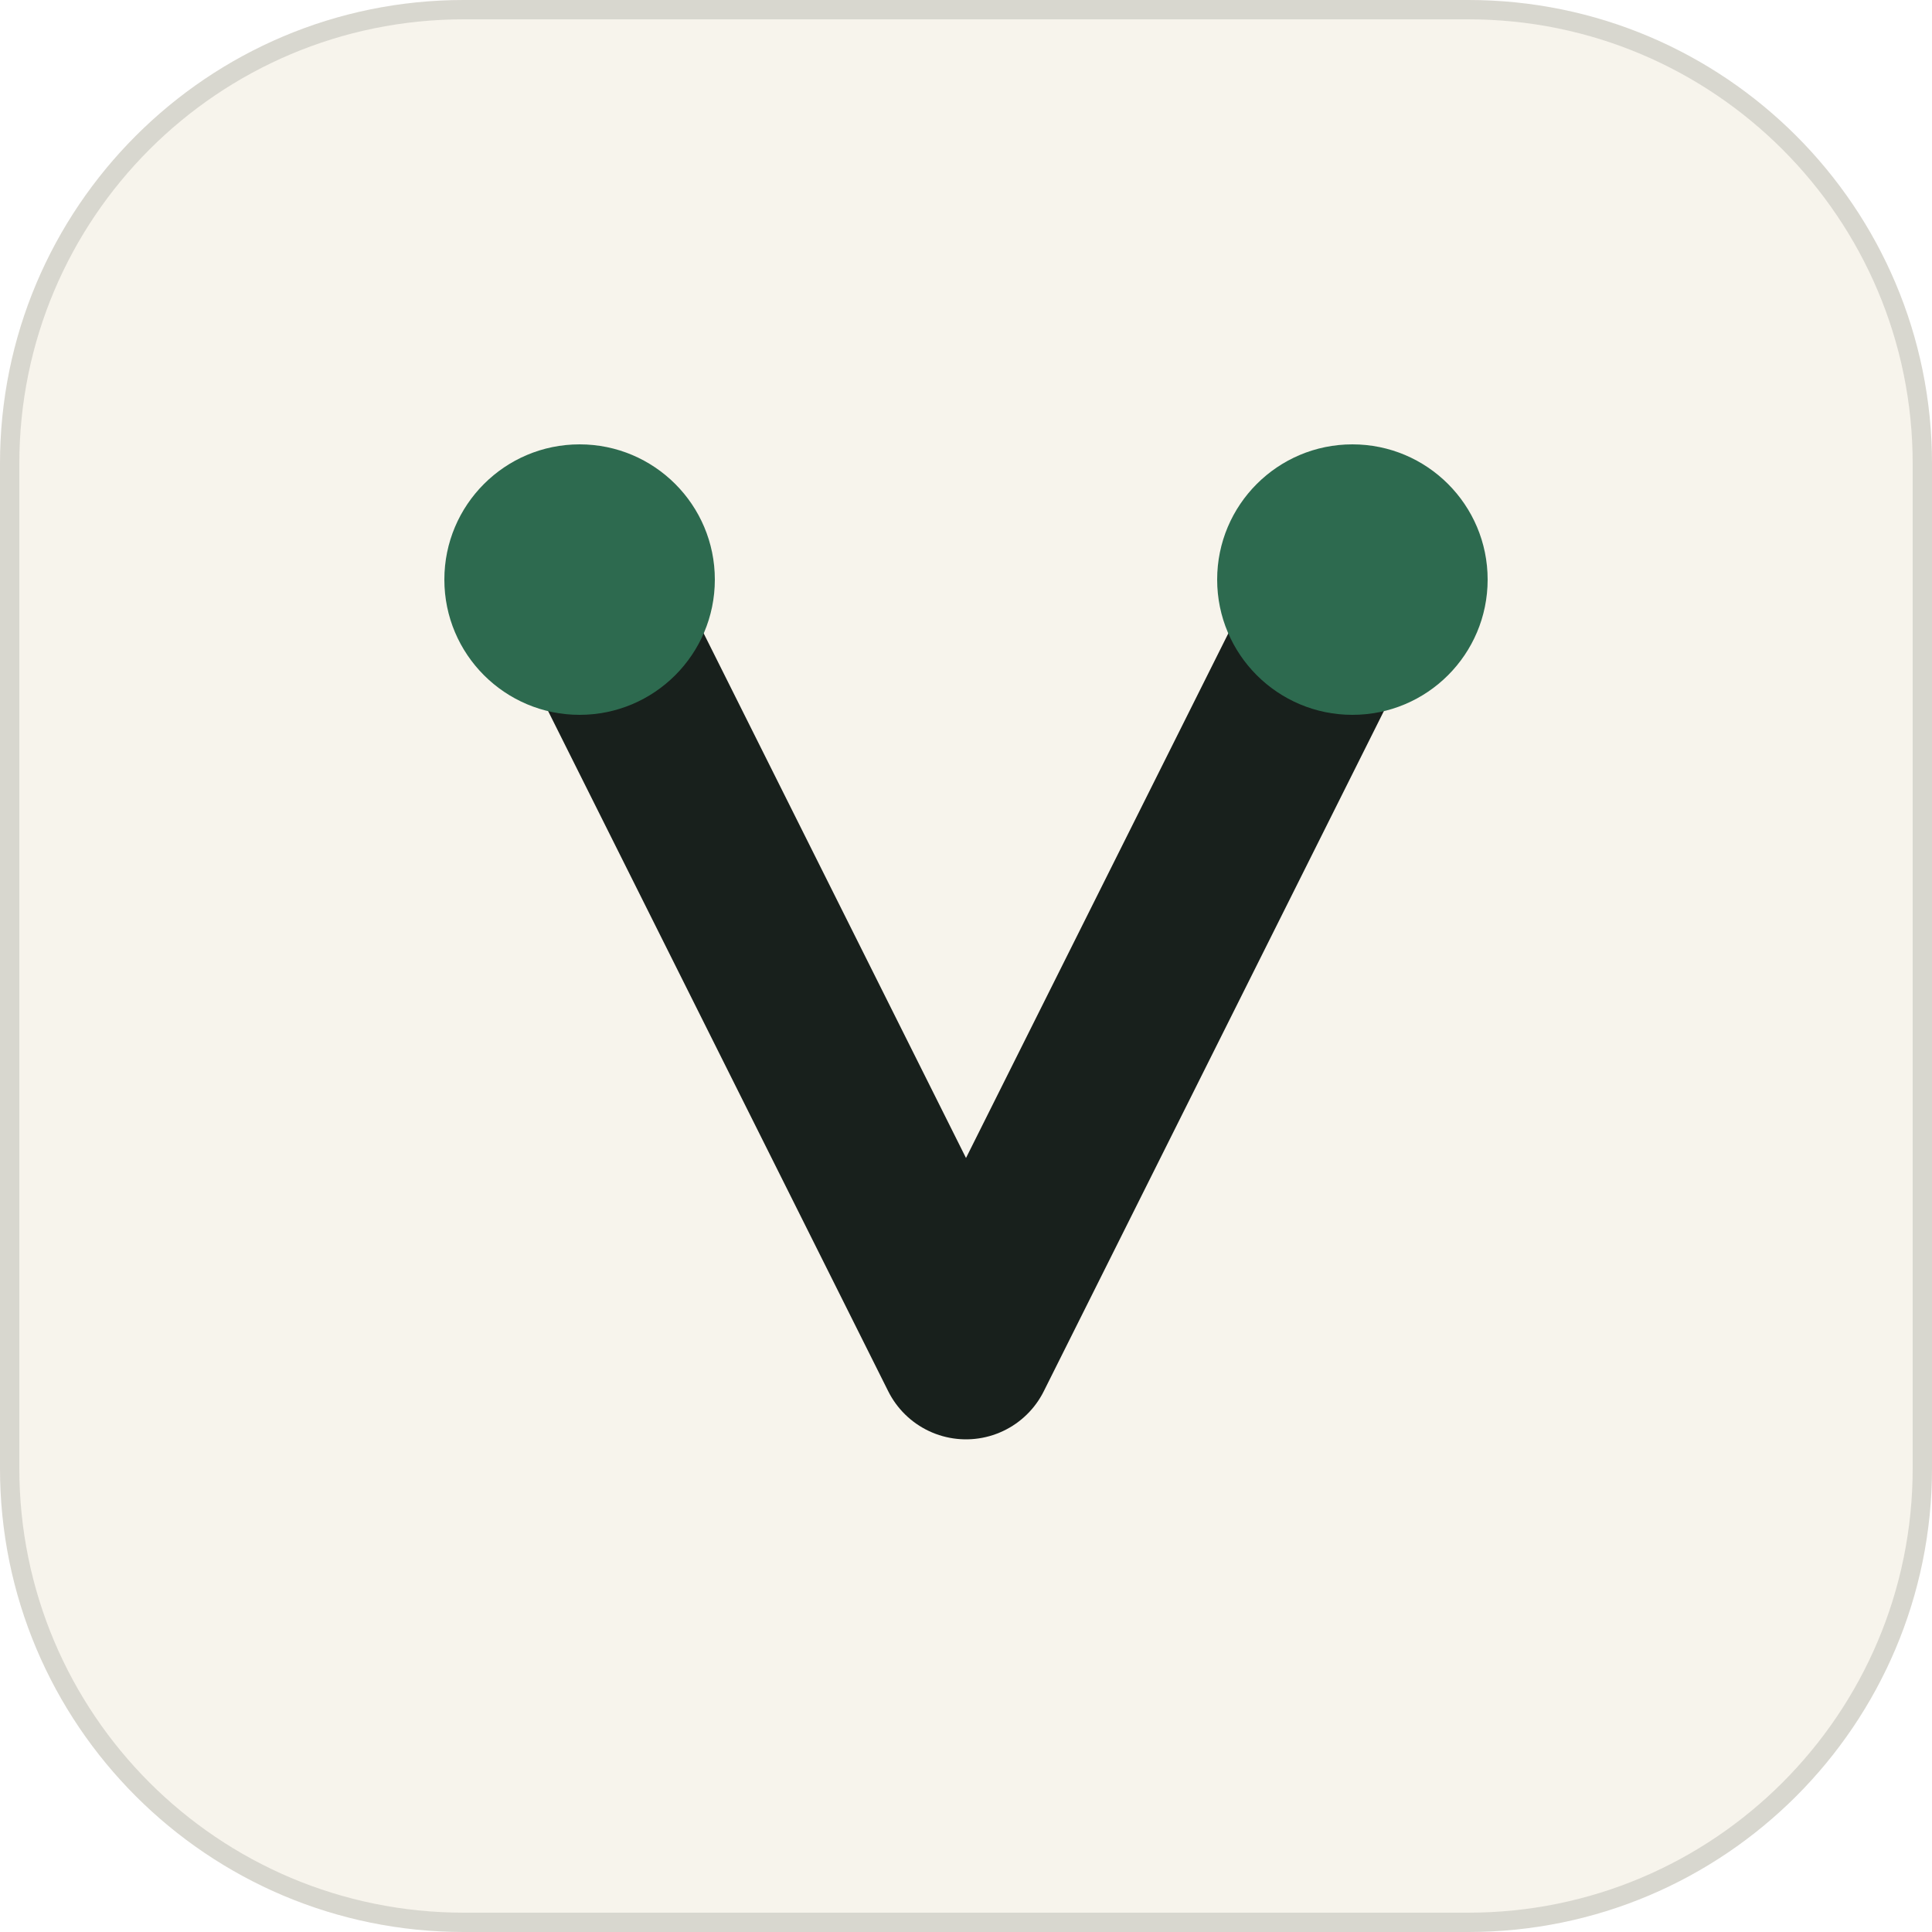
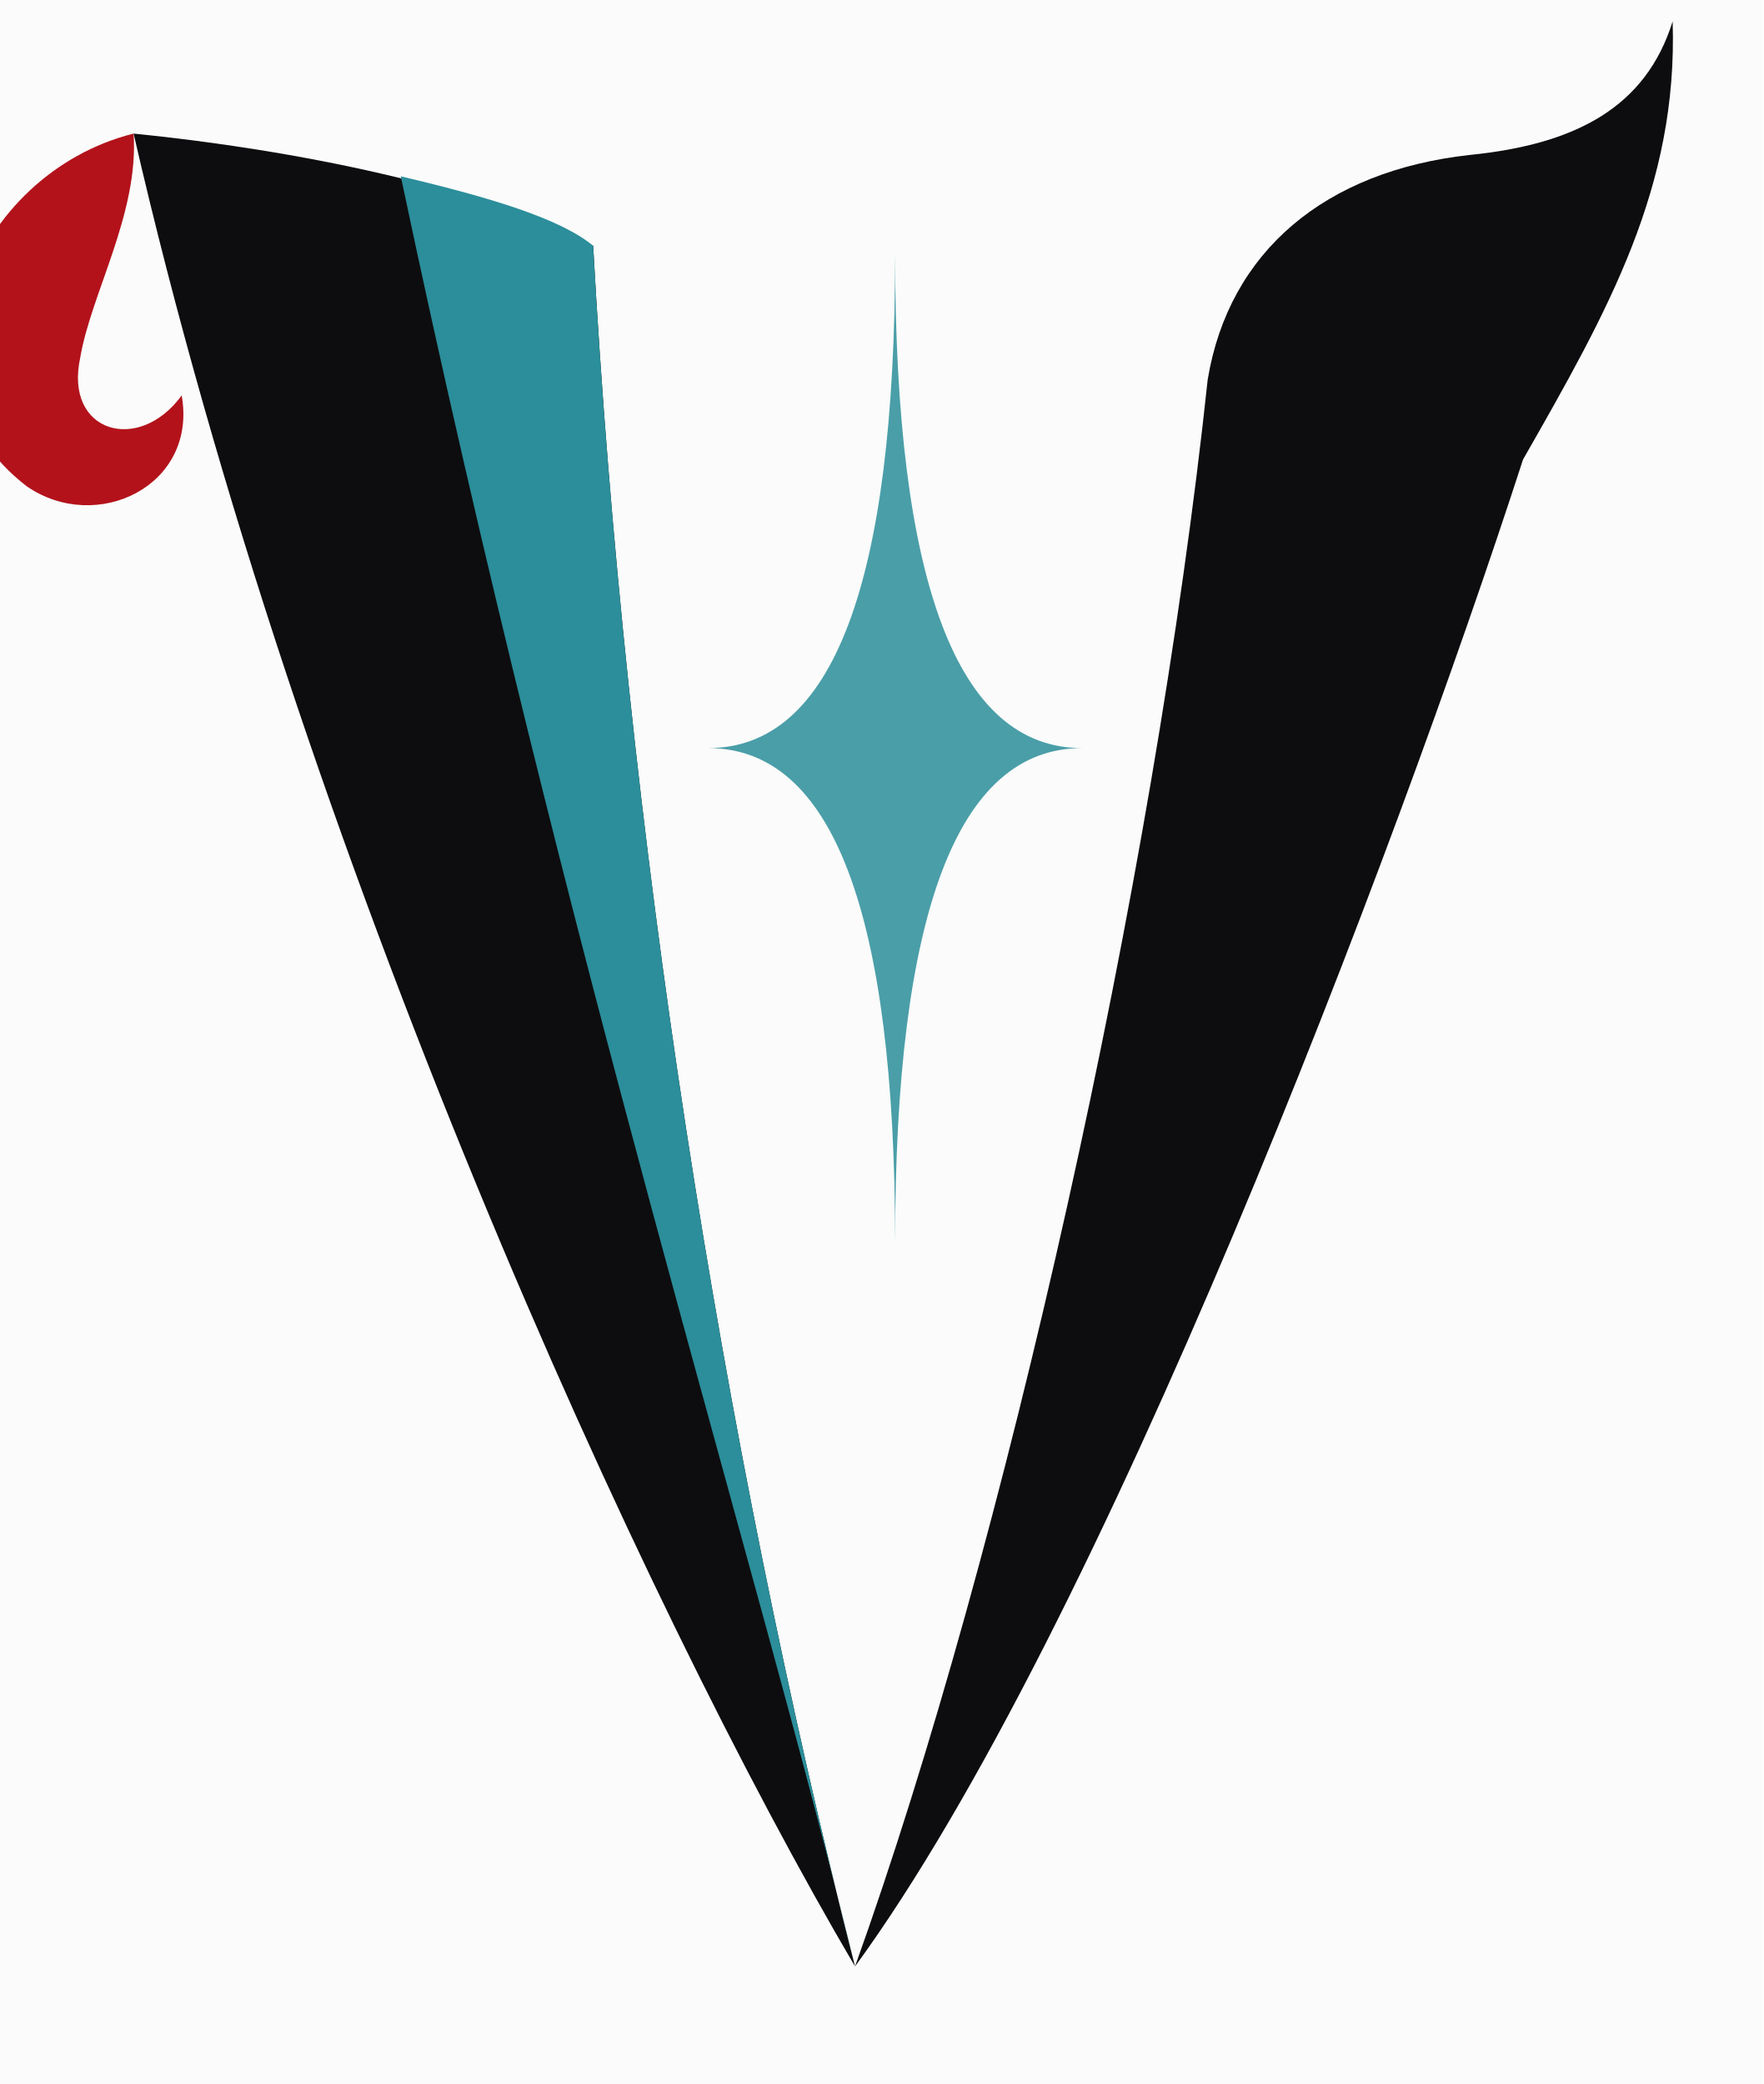
- <svg xmlns="http://www.w3.org/2000/svg" viewBox="0 0 100 100">
-   <rect width="100" height="100" rx="24" fill="#f7f4ec" />
-   <rect x="0.5" y="0.5" width="99" height="99" rx="23.5" fill="none" stroke="#18201c" stroke-opacity="0.14" />
-   <path d="M30 30L50 70L70 30" fill="none" stroke="#18201c" stroke-width="9" stroke-linecap="round" stroke-linejoin="round" />
-   <circle cx="30" cy="30" r="7" fill="#2d6a4f" />
-   <circle cx="70" cy="30" r="7" fill="#2d6a4f" />
+ <svg xmlns="http://www.w3.org/2000/svg" viewBox="180 120 660 780">
+   <rect x="180" y="120" width="660" height="780" fill="#fafbfa" />
+   <path fill="#0d0d0f" d="M230 170C290 176 360 190 402 212C414 430 450 660 500 856C420 720 292 440 230 170Z" />
+   <path fill="#2b8e9a" d="M330 186C364 194 390 202 402 212C414 430 450 660 500 856C462 700 392 480 330 186Z" />
+   <path fill="#b3121b" d="M230 170C170 185 138 262 190 302C216 320 254 302 248 268C232 290 204 282 210 254C214 230 232 200 230 170Z" />
+   <path fill="#0d0d0f" d="M500 856C556 700 612 450 632 262C640 214 676 184 730 178C770 174 796 160 806 128C808 190 782 236 750 292C702 440 592 730 500 856Z" />
+   <path fill="#2b8e9a" opacity=".85" d="M515 215Q515 400 585 400Q515 400 515 585Q515 400 445 400Q515 400 515 215Z" />
</svg>
